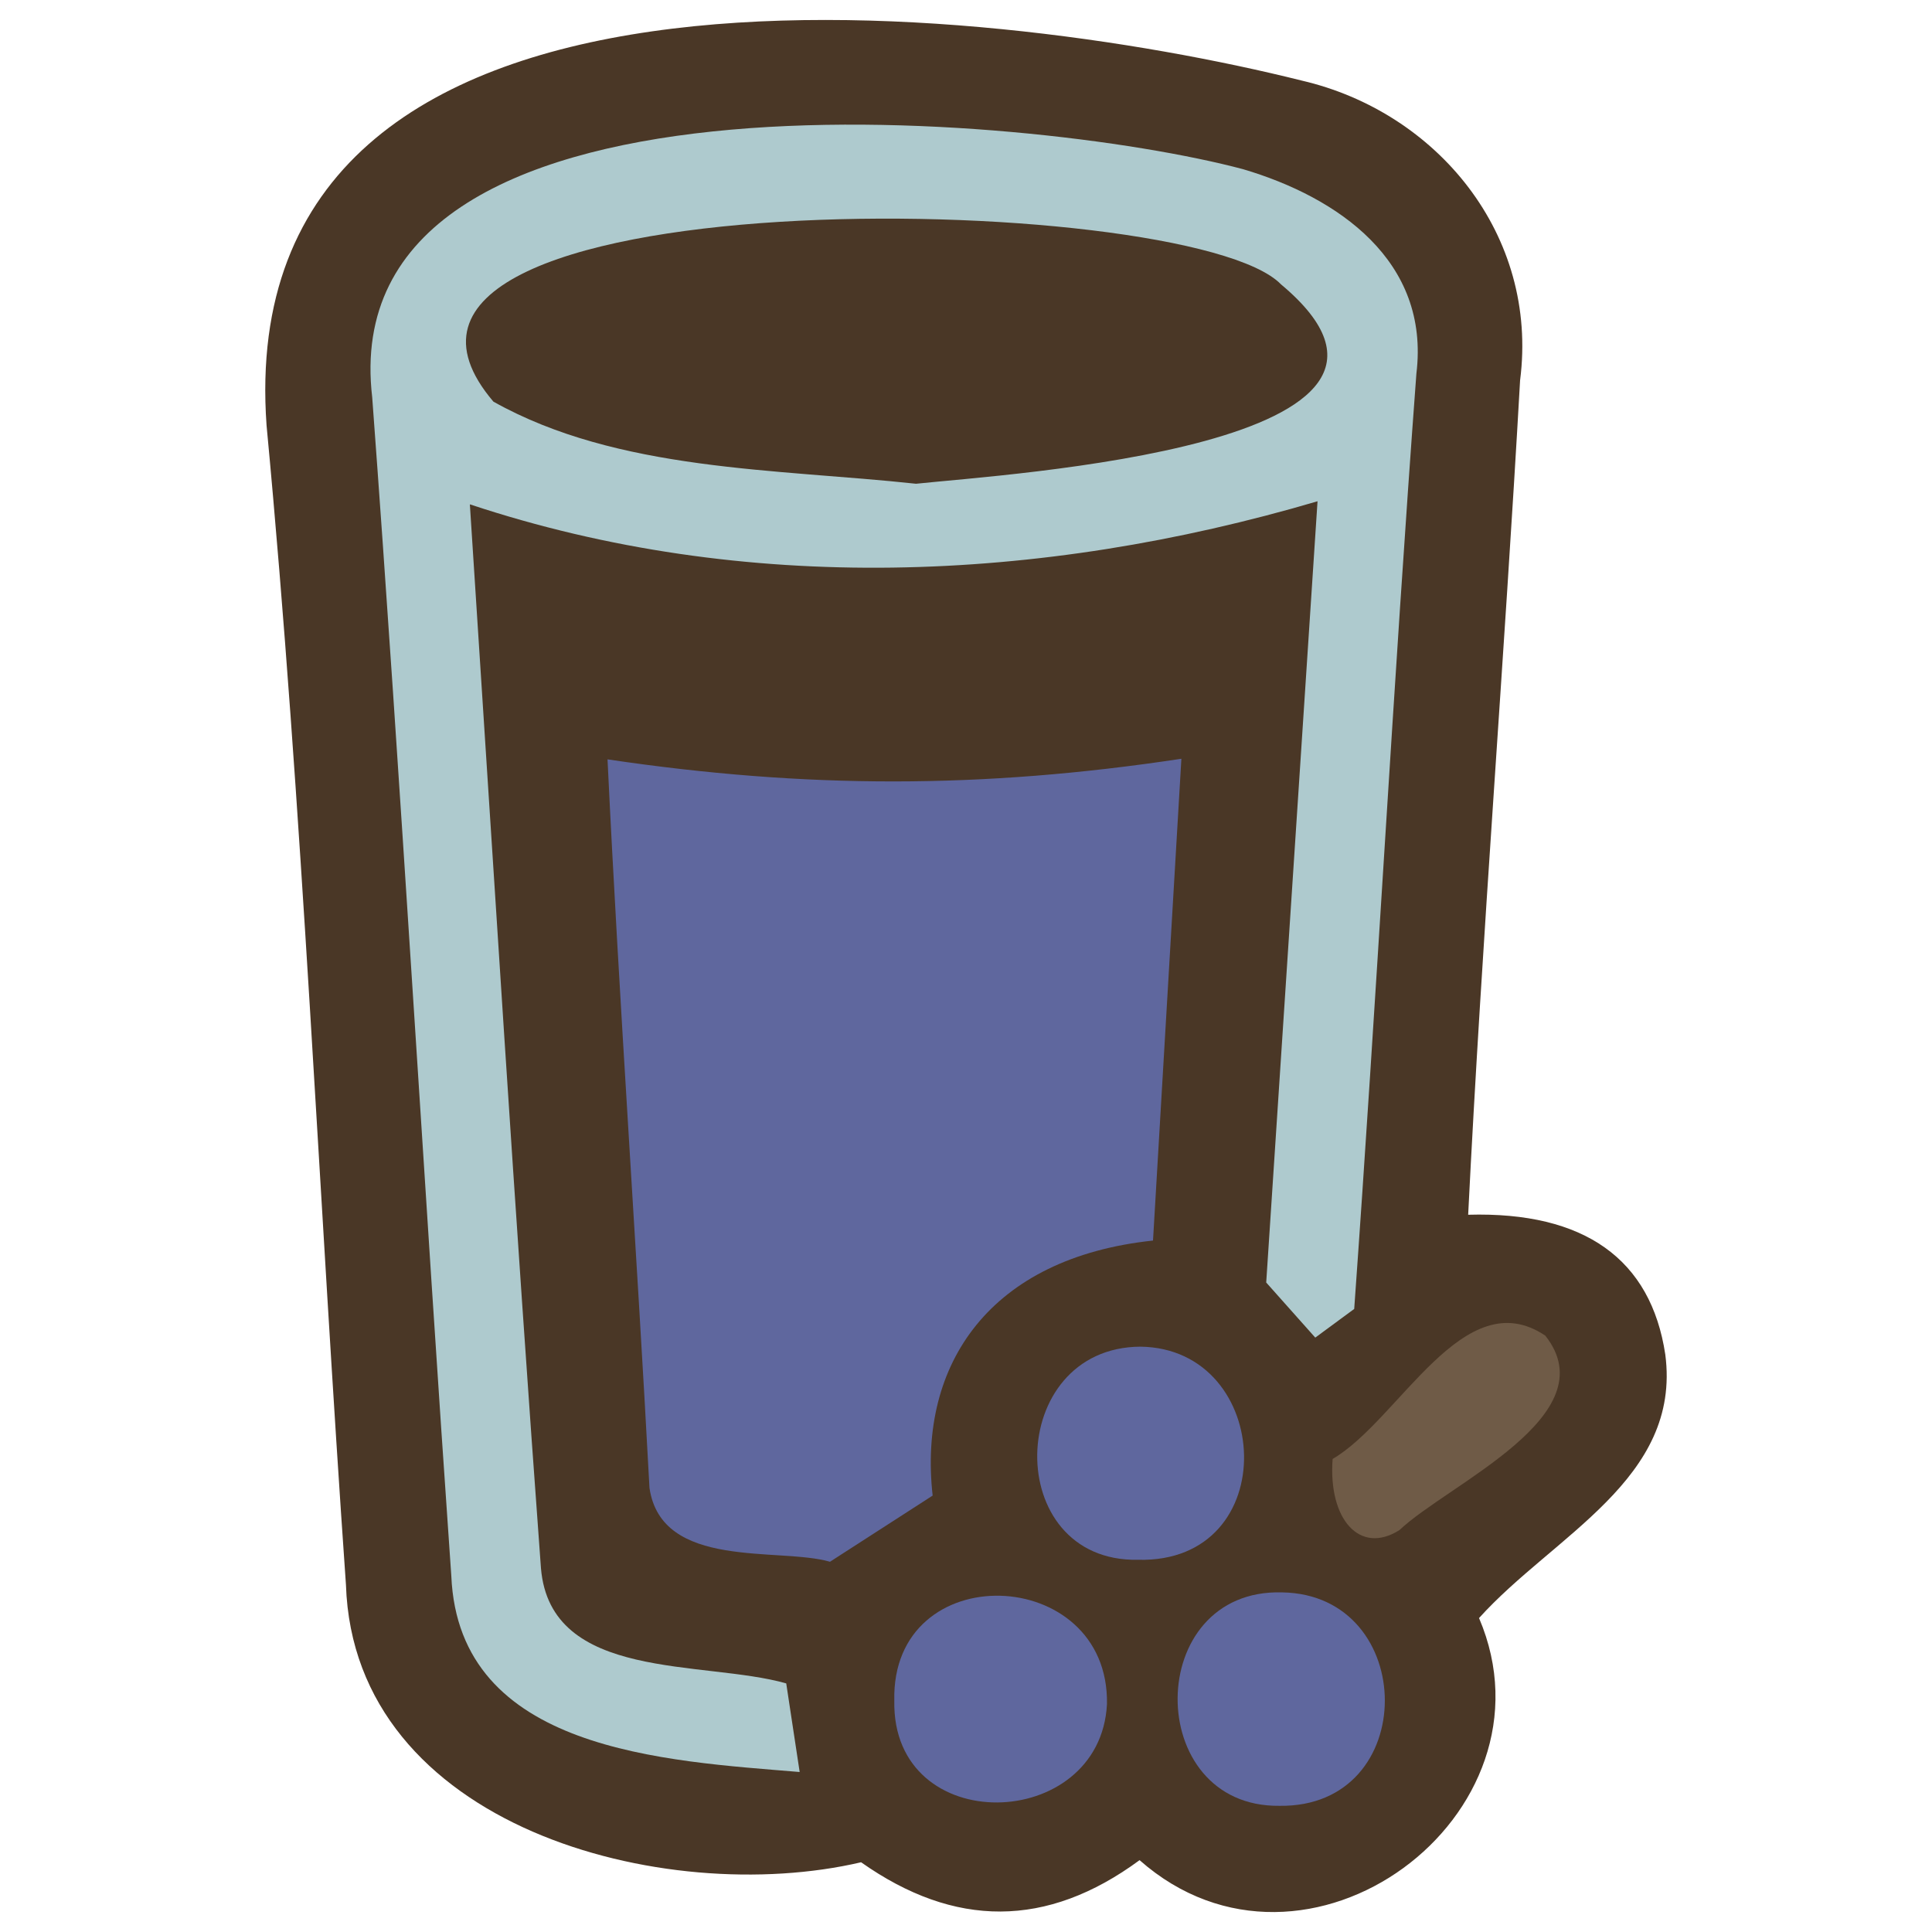
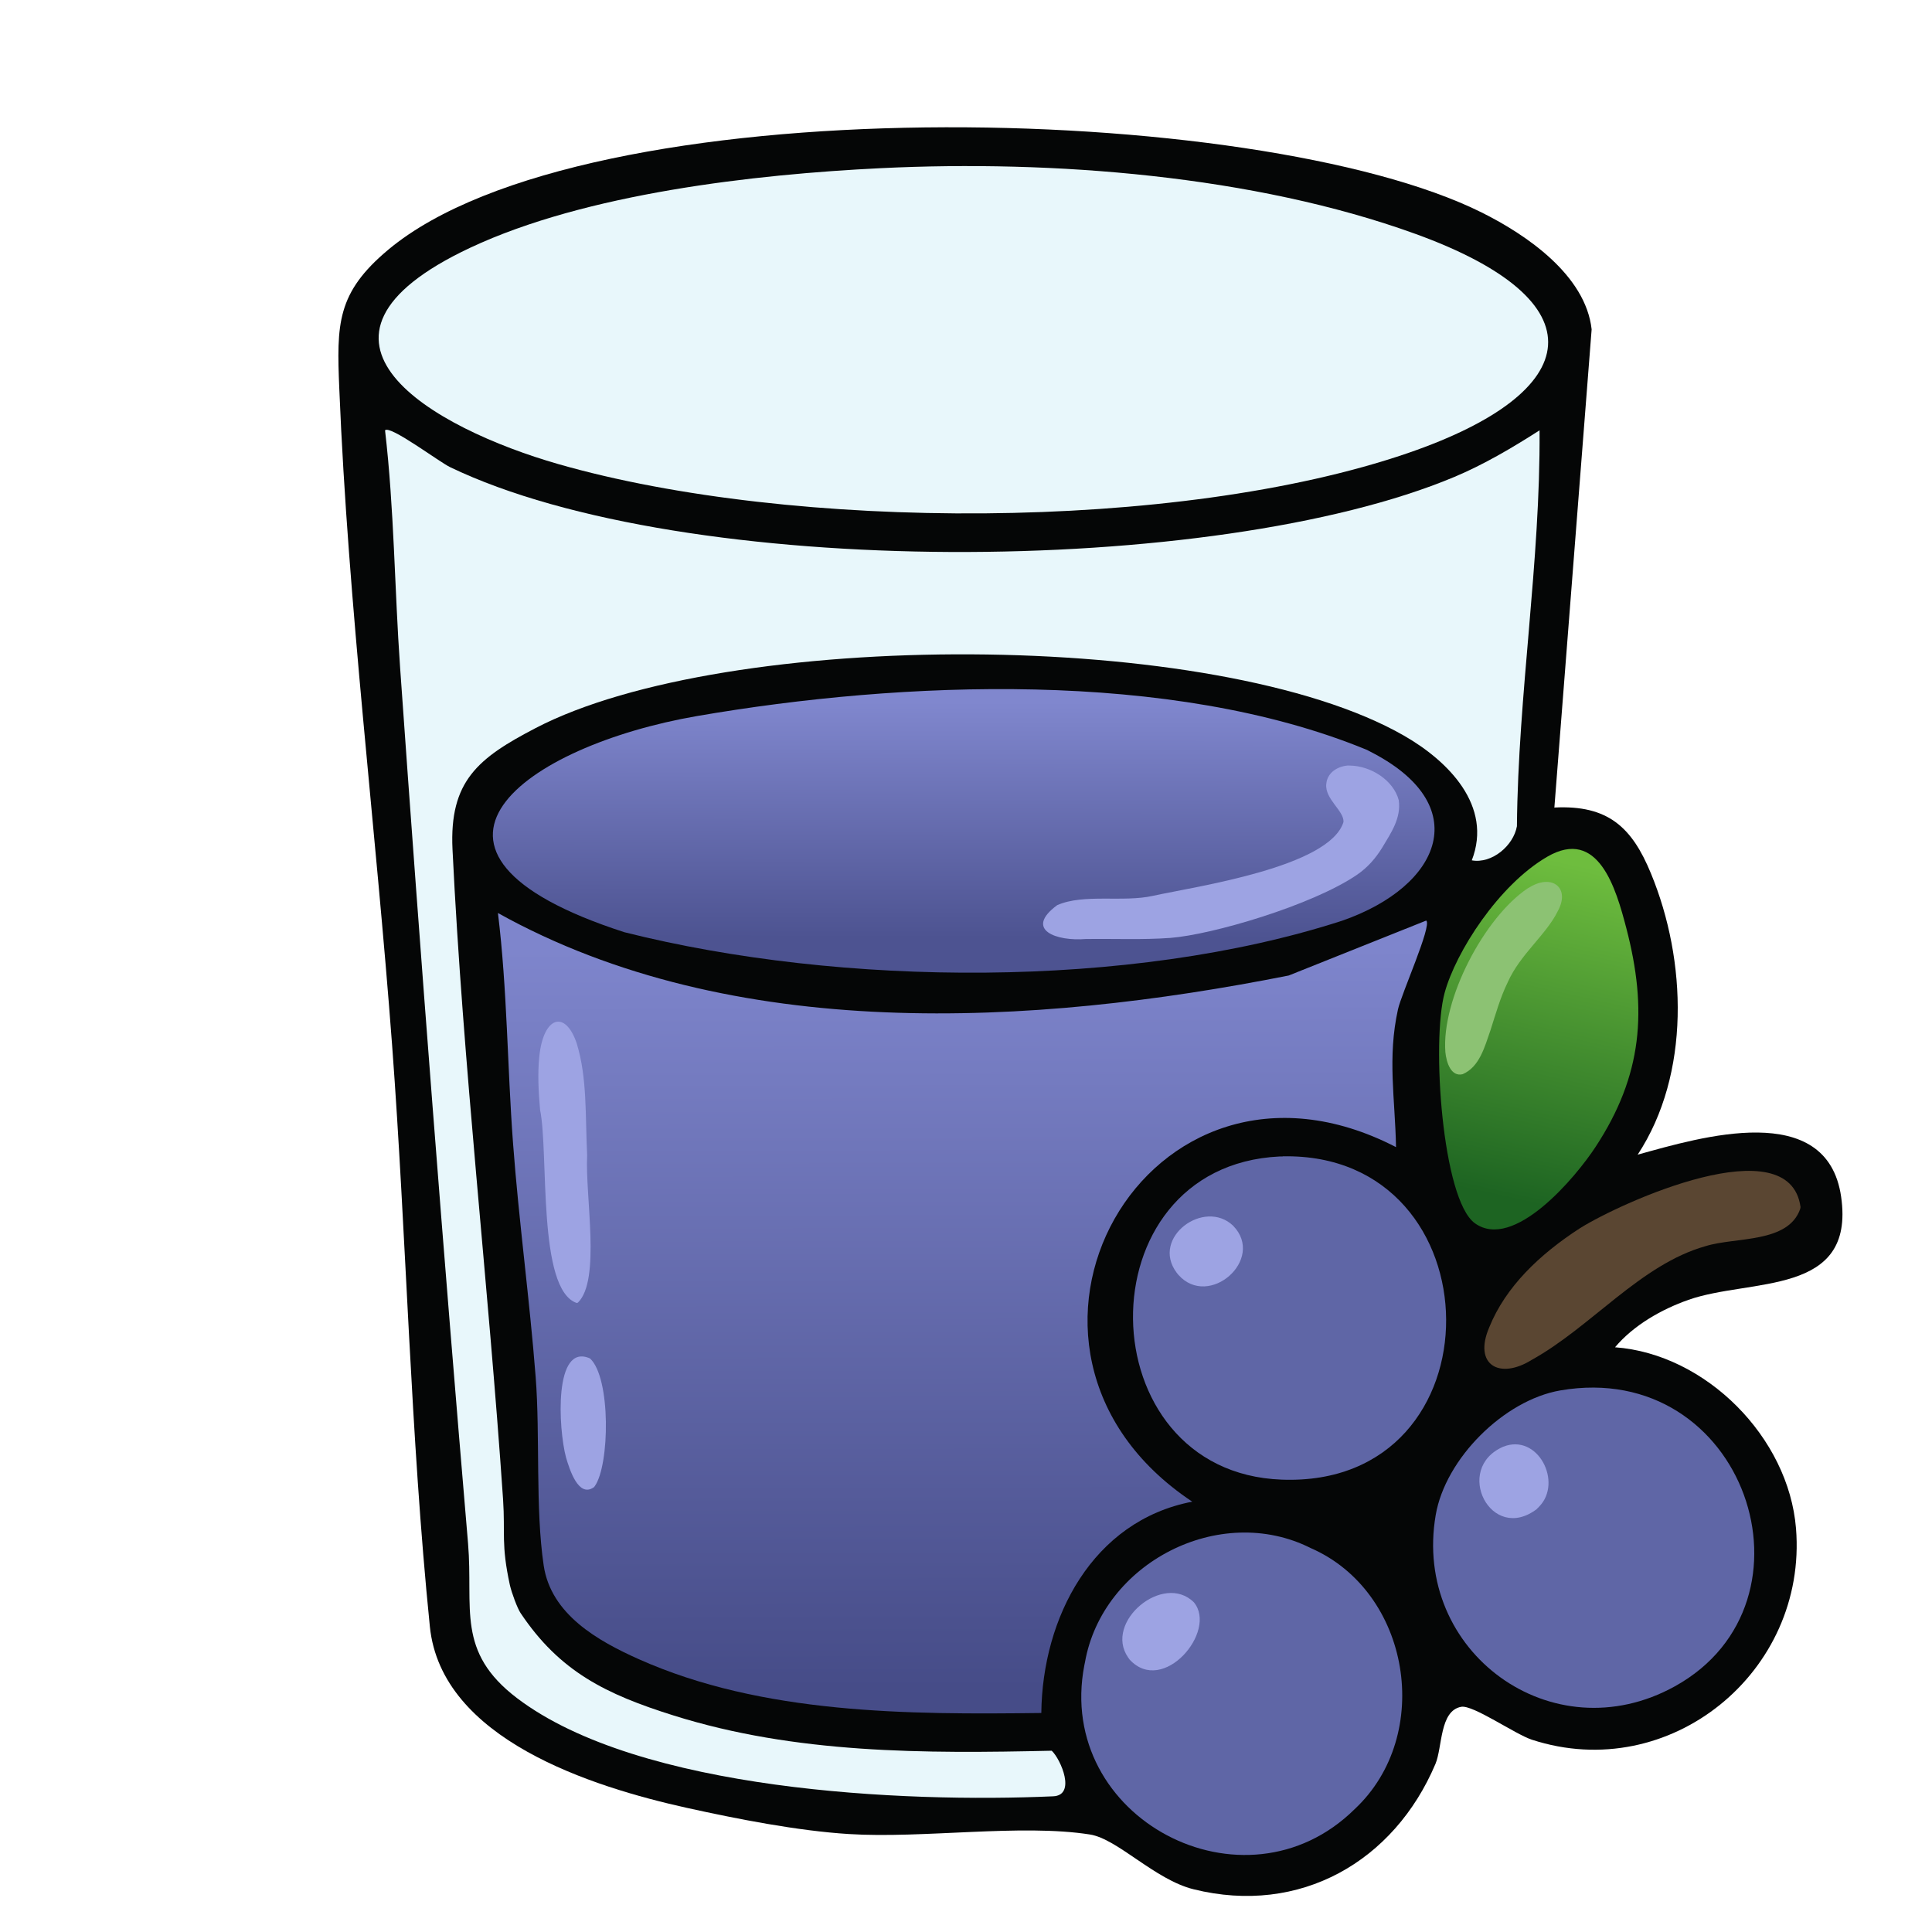
- <svg xmlns="http://www.w3.org/2000/svg" id="uuid-955aee95-6326-40a6-82eb-0706391a83b1" data-name="fill_grapejuice" viewBox="0 0 128 128">
-   <path d="M97.27,80.48c7.71-.22,12.11,2.95,13.06,9.26,1.08,8.26-7.4,11.98-12.34,17.46,5.57,13.05-11.46,25.78-22.49,16.04-6.15,4.53-12.27,4.5-18.45.14-13.06,3.05-33.61-2.34-34.13-18.39-1.8-25.6-2.85-51.27-5.26-76.81C15.23-5.73,65.3.1,86.25,5.34c8.95,2.08,15.7,10.21,14.46,19.86-1.04,18.44-2.52,36.83-3.44,55.28Z" style="fill: #4a3726; stroke-width: 0px;" />
-   <path d="M31.13,33.42c1.53,23.5,2.98,47,4.71,70.48.63,7.52,10.77,6.07,16.25,7.63.28,1.85.56,3.71.89,5.87-8.86-.74-22.59-1.35-23.08-13-1.82-26.02-3.31-52.06-5.24-78.07-2.71-23.08,43.62-18.87,57.7-15.12,6.29,1.86,12.39,6.08,11.48,13.54-1.54,20.7-2.63,41.22-4.12,61.97-.8.59-1.66,1.22-2.58,1.9-1.05-1.18-2-2.24-3.25-3.65,1.1-16.82,2.24-34.15,3.4-51.76-18.36,5.41-37.98,6.24-56.14.21Z" style="fill: #aecace; stroke-width: 0px;" />
-   <path d="M61.8,99.08c-2.17,1.4-4.14,2.67-6.81,4.39-3.38-.98-11.16.56-11.96-4.89-.86-16.07-2.01-32.21-2.78-48.27,13.14,1.95,24.81,1.96,38.02-.04-.62,10.54-1.25,21.27-1.88,31.92-10.75,1.14-15.58,8.13-14.6,16.89Z" style="fill: #5f679e; stroke-width: 0px;" />
-   <path d="M84.77,119.64c-9.04.11-9.02-14.41.18-14.14,9.02.15,9.17,14.27-.18,14.14Z" style="fill: #5f679e; stroke-width: 0px;" />
-   <path d="M75.4,103.34c-9.06.17-8.81-14.07.16-14.12,8.84.12,9.51,14.36-.16,14.12Z" style="fill: #5f679e; stroke-width: 0px;" />
-   <path d="M59.25,112.69c-.23-9.59,14.25-9.06,14.09.21-.44,8.53-14.25,8.92-14.09-.21Z" style="fill: #5f679e; stroke-width: 0px;" />
-   <path d="M88.29,96.66c4.43-2.59,8.68-11.81,14.09-8.17,4.18,5.28-6.46,9.84-9.66,12.88-2.63,1.67-4.73-.71-4.43-4.71Z" style="fill: #6f5b47; stroke-width: 0px;" />
-   <path d="M60.69,32.05c-9.26-1-19.74-.81-28-5.44-12.81-15.05,46.02-14.13,52.18-7.77,12.8,10.7-18.22,12.57-24.18,13.21Z" style="fill: #4a3726; stroke-width: 0px;" />
+ <svg xmlns="http://www.w3.org/2000/svg" id="uuid-1b2a3230-0119-46f4-bb4f-091b0bf34db9" data-name="fill_grapejuice" viewBox="0 0 128 128">
+   <defs>
+     <linearGradient id="uuid-8b3f097b-c091-46e9-8c39-354506ddbe9e" x1="-612.45" y1="-1058.25" x2="-612.25" y2="-960.25" gradientTransform="translate(370 592) scale(.5)" gradientUnits="userSpaceOnUse">
+       <stop offset="0" stop-color="#7e85cc" />
+       <stop offset="1" stop-color="#464c88" />
+     </linearGradient>
+     <linearGradient id="uuid-366a40ee-81f2-41c0-9b92-ea89e1630374" x1="-612.28" y1="-1091.02" x2="-612.33" y2="-1059.7" gradientTransform="translate(370 592) scale(.5)" gradientUnits="userSpaceOnUse">
+       <stop offset="0" stop-color="#8087ce" />
+       <stop offset="1" stop-color="#4d5391" />
+     </linearGradient>
+     <linearGradient id="uuid-d562c990-e7f6-43ce-86ca-13dff60576db" x1="-531.33" y1="-1069.53" x2="-541.08" y2="-1025.38" gradientTransform="translate(370 592) scale(.5)" gradientUnits="userSpaceOnUse">
+       <stop offset="0" stop-color="#6ebd3e" />
+       <stop offset="1" stop-color="#1d6422" />
+     </linearGradient>
+   </defs>
+   <path d="M103,53.5c3.53-.17,5.12,1.3,6.38,4.37,2.38,5.76,2.63,13.29-.88,18.63,4.18-1.16,12.55-3.68,13.48,2.79.95,6.62-6.02,5.38-10.12,6.83-1.79.63-3.63,1.68-4.86,3.14,6.03.45,11.5,5.97,11.99,12,.77,9.51-8.36,16.98-17.5,14-1.12-.37-3.9-2.32-4.68-2.18-1.44.26-1.24,2.68-1.71,3.79-2.74,6.46-8.97,10.05-16.02,8.3-2.58-.64-5.03-3.34-6.87-3.63-4.56-.72-11.07.28-15.97-.03-3.39-.21-7.41-1-10.76-1.74-6.25-1.39-16.24-4.53-17-12-1.29-12.73-1.55-25.78-2.5-38.5-1.07-14.32-2.92-29.21-3.5-43.5-.18-4.31-.18-6.37,3.26-9.24,13.07-10.89,57.56-9.86,72.43-2.45,2.99,1.49,6.88,4.16,7.28,7.74l-2.47,31.7Z" style="fill: #050606;" />
+   <path d="M94.5,61c.36.37-1.65,4.83-1.88,5.87-.71,3.22-.19,5.9-.13,9.13-16.53-8.54-28.7,13.38-13.5,23.49-6.61,1.27-9.93,7.68-10,14-8.82.11-18.49.09-26.68-3.57-2.68-1.2-5.81-2.95-6.29-6.21-.56-3.77-.23-8.62-.53-12.47-.4-5.16-1.12-10.37-1.5-15.5-.38-5.06-.38-10.19-1-15.25,15.53,8.65,35.41,7.51,52.39,4.14l9.11-3.64Z" style="fill: url(#uuid-8b3f097b-c091-46e9-8c39-354506ddbe9e);" />
+   <path d="M58.39,11.14c11.32-.55,24.68.48,35.37,4.35,12.3,4.45,11.33,10.47-.49,14.53-15.25,5.23-40.78,5.17-56.27.73-8.3-2.38-18.76-8.27-5.84-14.34,7.66-3.59,18.79-4.86,27.23-5.27Z" style="fill: #e8f7fb;" />
+   <path d="M102,28.5c.06,8.76-1.42,17.46-1.5,26.24-.23,1.29-1.66,2.5-2.99,2.26,1.4-3.61-1.56-6.58-4.49-8.26-12.4-7.12-44.91-7.08-57.54-.5-3.8,1.98-5.72,3.5-5.5,8.04.7,14.41,2.37,28.67,3.35,43.06.15,2.29-.14,2.95.45,5.67.12.53.5,1.55.71,1.86,2.6,3.89,5.67,5.38,10.12,6.78,8.1,2.55,16.63,2.53,25.07,2.34.61.58,1.63,2.96.09,3.02-9.89.44-27.4-.35-35.51-6.5-4.07-3.09-2.89-5.97-3.25-10.25-1.64-19.3-3.14-38.72-4.5-58-.37-5.23-.39-10.52-1-15.75.33-.36,3.58,2.09,4.31,2.44,15.53,7.47,50.68,7.3,66.53.65,1.96-.82,3.87-1.95,5.65-3.09Z" style="fill: #e8f7fb;" />
+   <path d="M90.67,49.74c7.11,3.55,4.84,8.97-1.75,11.26-14.02,4.54-33.18,4.38-47.56.76-16.47-5.33-6.53-12.36,4.82-14.32,13.58-2.34,31.39-3.09,44.33,2.22l.17.08Z" style="fill: url(#uuid-366a40ee-81f2-41c0-9b92-ea89e1630374);" />
+   <path d="M103.37,92.12c12.24-2.11,17.67,14.02,7.6,19.6-8.14,4.51-17.41-2.3-15.85-11.35.64-3.73,4.51-7.6,8.25-8.25Z" style="fill: #5f66a6;" />
+   <path d="M84.98,76.61c14.3-.29,14.6,21.97-.06,21.42-12.94-.47-13.29-20.77-.15-21.41h.21Z" style="fill: #5f66a6;" />
+   <path d="M71.88,110.14c1.16-6.61,8.94-10.6,14.95-7.58,6.62,2.88,8.18,12.39,2.92,17.3-7.3,7.21-19.86.6-17.91-9.53l.04-.19Z" style="fill: #5f66a6;" />
+   <path d="M95.71,65.78c.74-2.72,3.59-7.16,6.8-9.02,3.38-1.96,4.55,2.09,5.24,4.74,1.41,5.41,1.07,9.74-2.03,14.47-1.33,2.04-5.44,6.93-8.01,5.07-2.16-1.57-2.88-12.04-2-15.26Z" style="fill: url(#uuid-d562c990-e7f6-43ce-86ca-13dff60576db);" />
+   <path d="M89.42,50.72c1.42.02,2.9.98,3.25,2.29.17,1.19-.5,2.15-1.09,3.14-.45.73-.98,1.33-1.68,1.81-2.98,2.03-9.61,3.97-12.37,4.18-1.82.13-3.56.05-5.57.07-1.97.17-4.13-.61-1.92-2.24,1.76-.78,4.37-.17,6.35-.62,2.84-.62,11.69-1.89,12.62-4.89.05-.74-1.25-1.52-1.14-2.52.06-.71.67-1.14,1.39-1.22h.16Z" style="fill: #9da3e3;" />
+   <path d="M119.27,80.09c-.8,2.3-4.29,1.85-6.27,2.47-4.31,1.21-7.56,5.34-11.51,7.53-2.14,1.34-3.9.34-2.82-2.16,1.08-2.67,3.32-4.82,6.01-6.56,2.78-1.74,13.88-6.74,14.61-1.4l-.02.12Z" style="fill: #5a4632;" />
+   <path d="M38.22,86.33c-2.64-.87-1.85-9.95-2.44-12.81-.1-1.17-.17-2.37-.05-3.52.27-2.68,1.73-3.11,2.48-.87.7,2.28.56,4.72.69,7.41-.14,2.72.92,8.26-.61,9.76l-.06.02Z" style="fill: #9da3e3;" />
+   <path d="M39.32,98.55c-1.01.68-1.59-1.22-1.82-1.99-.51-1.91-.82-7.63,1.59-6.56,1.39,1.28,1.31,7.07.31,8.47l-.07.08Z" style="fill: #9da3e3;" />
+   <path d="M101.83,99.97c-3.05,2.33-5.57-2.67-2.24-4.12,2.3-.92,3.97,2.37,2.37,3.98l-.14.14Z" style="fill: #9da3e3;" />
+   <path d="M77.95,84.31c-1.72-2.32,1.84-4.93,3.75-3.1,2.16,2.22-1.61,5.53-3.63,3.25l-.12-.15Z" style="fill: #9da3e3;" />
+   <path d="M74.74,109.81c-1.63-2.35,2.34-5.66,4.36-3.65,1.58,1.91-2.05,6.2-4.26,3.79l-.1-.14Z" style="fill: #9da3e3;" />
+   <path d="M101.38,58.76c1.48-.87,2.65.08,1.84,1.58-.77,1.59-2.5,2.87-3.33,4.74-.49,1-.8,2.11-1.14,3.17-.39,1.12-.73,2.44-1.85,2.92-.76.18-1.07-.76-1.14-1.46-.27-3.5,2.58-8.93,5.46-10.86l.17-.09Z" style="fill: #8cc273;" />
</svg>
